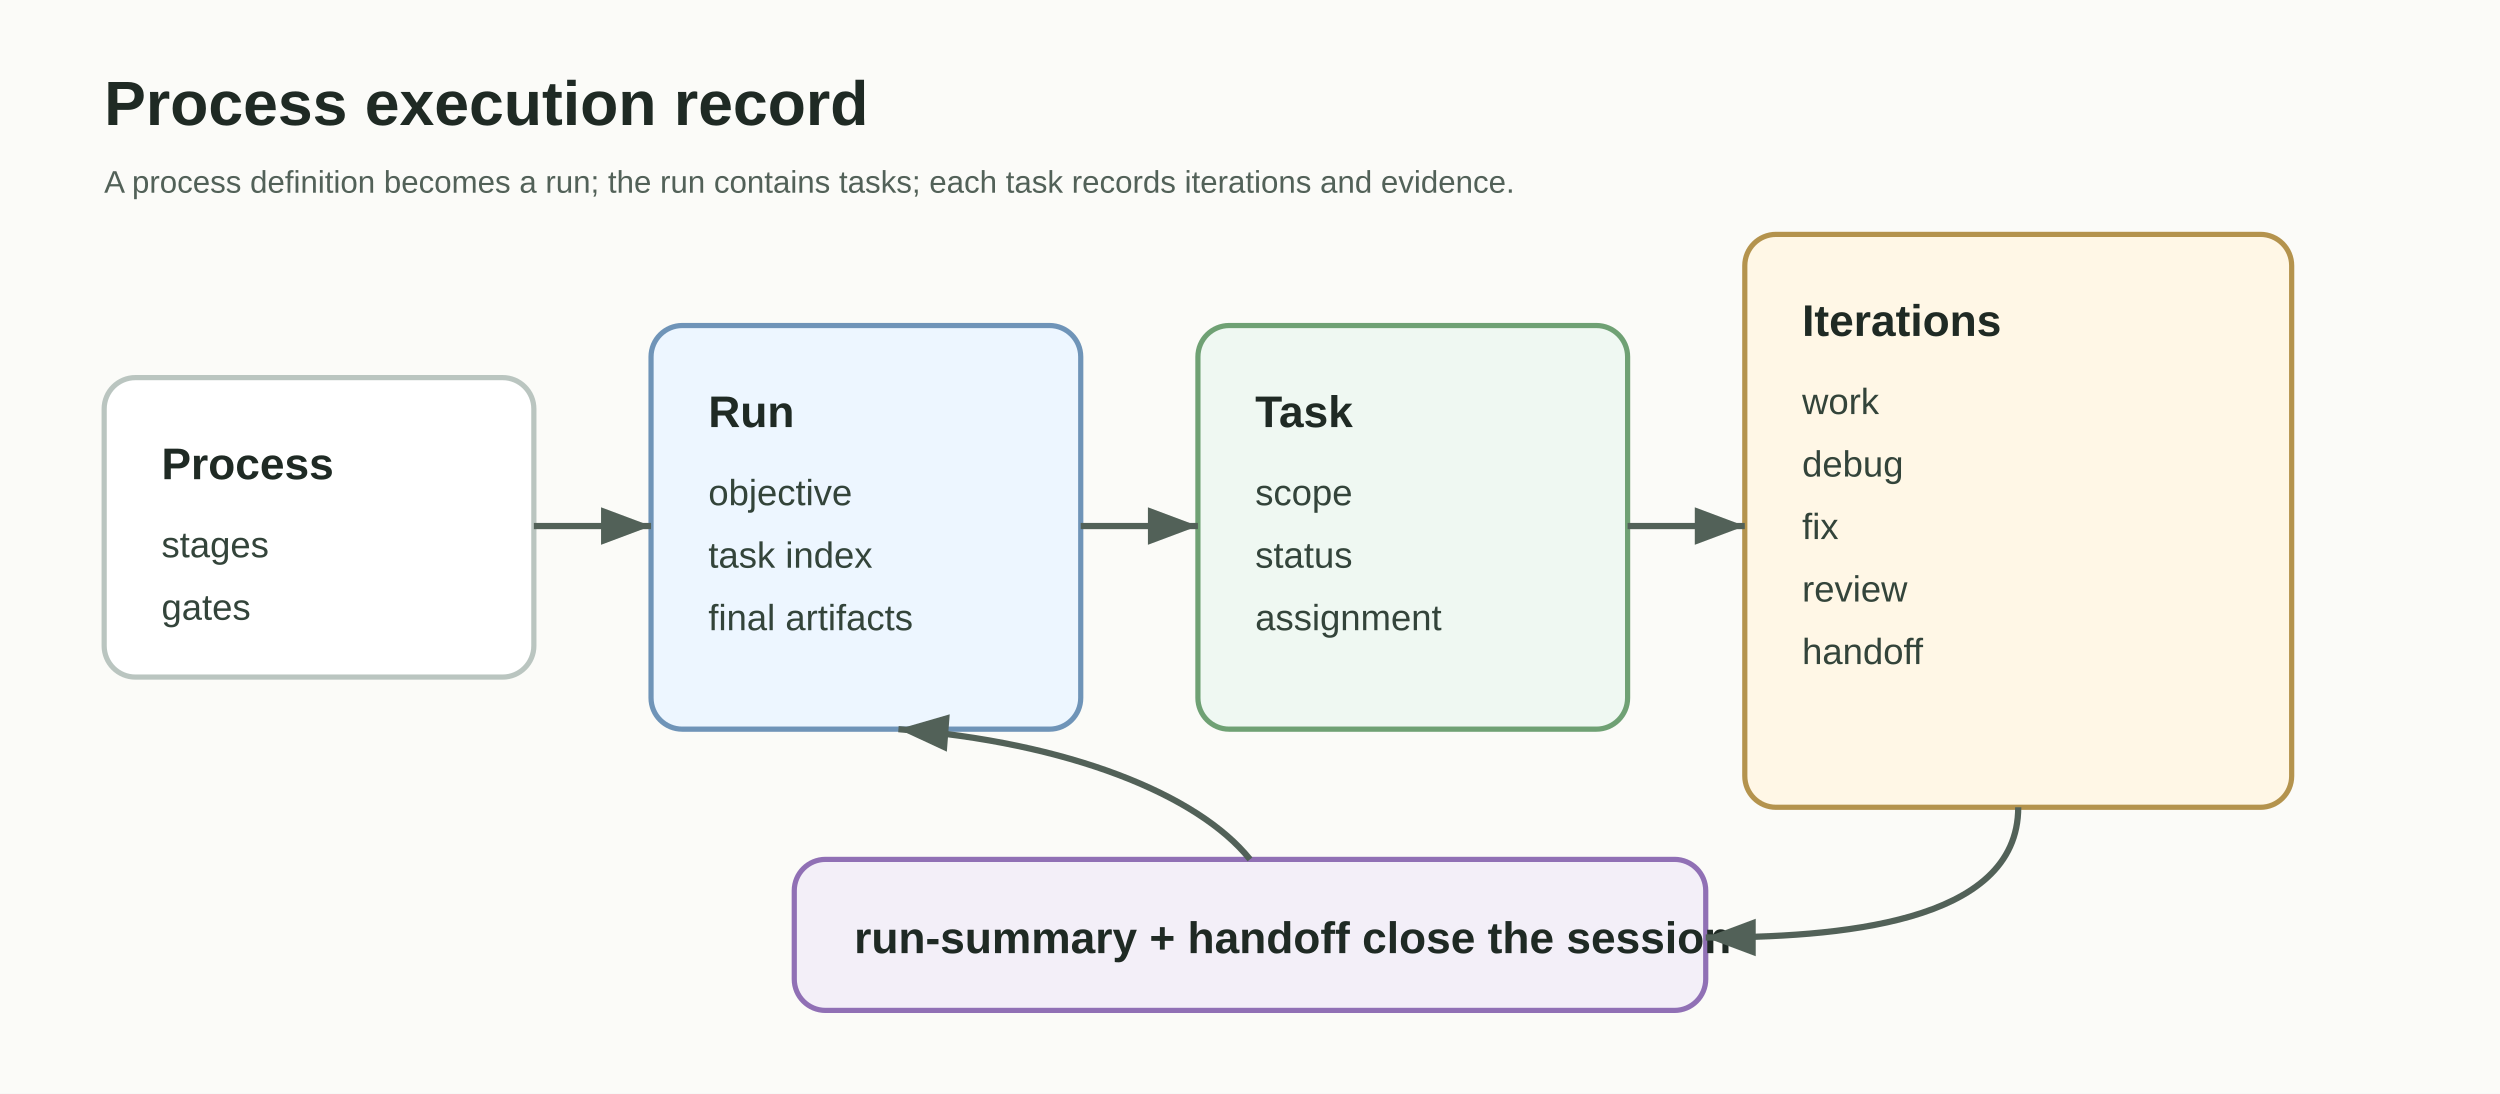
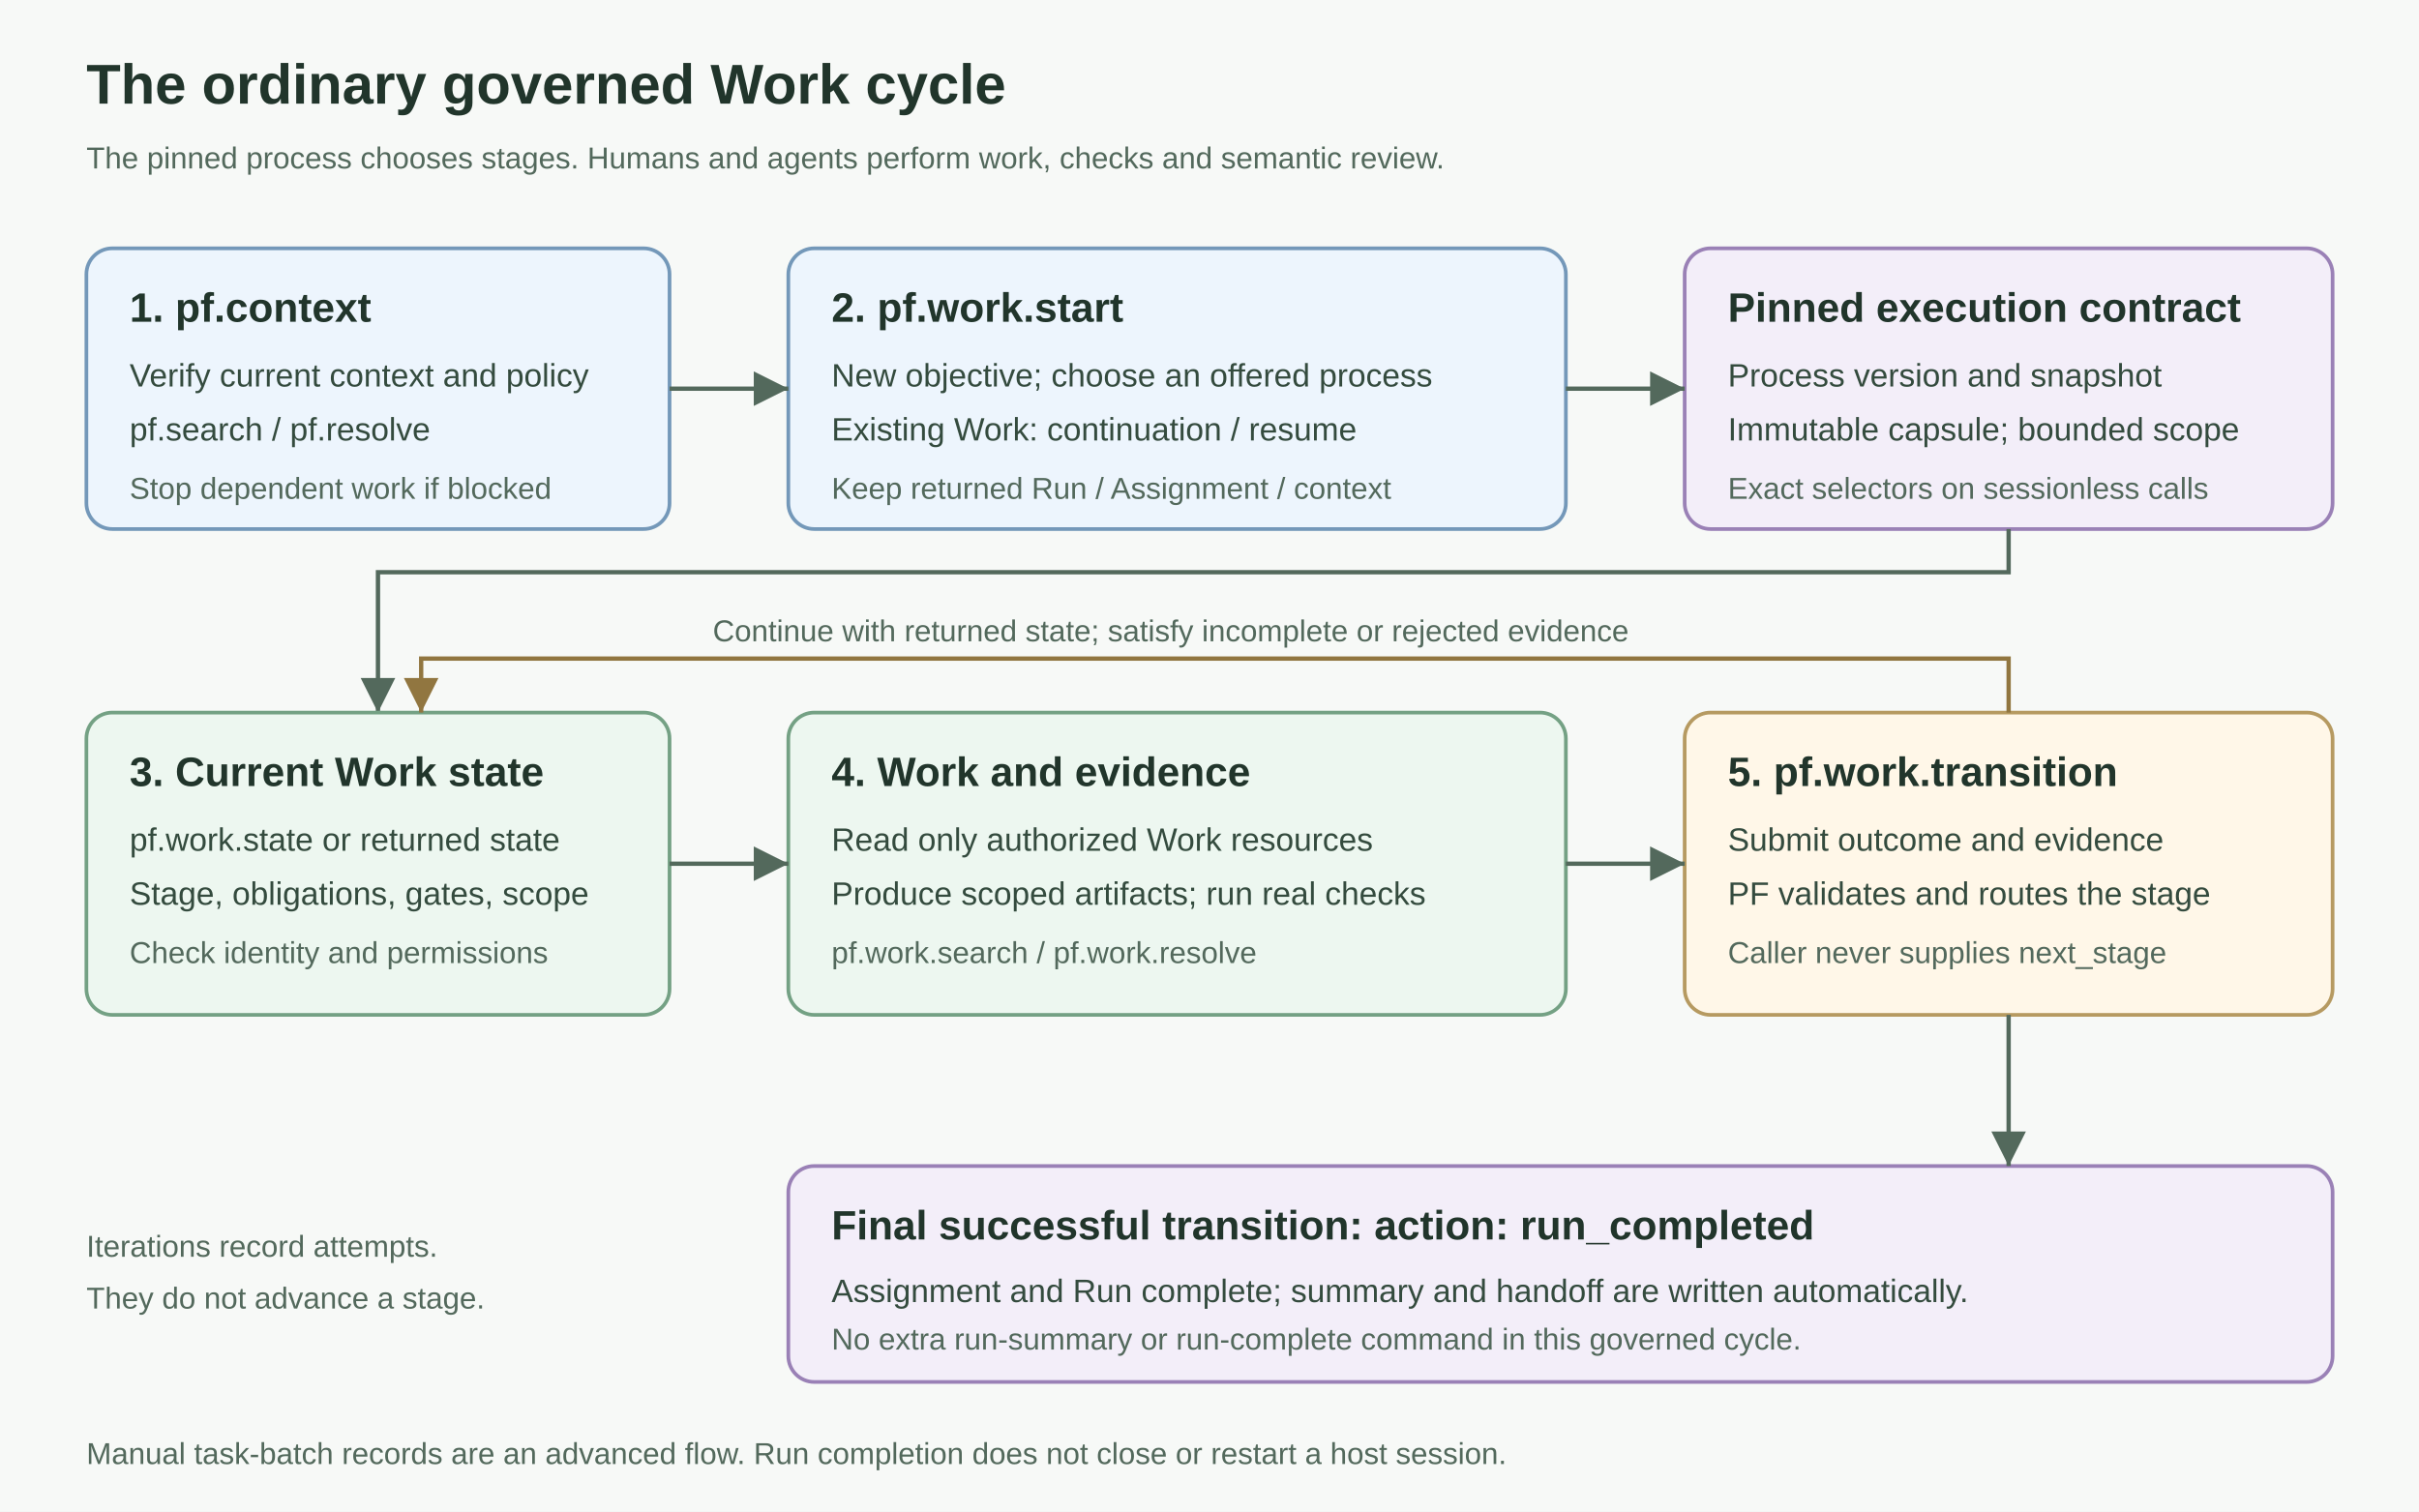
- <svg xmlns="http://www.w3.org/2000/svg" width="960" height="420" viewBox="0 0 960 420" role="img" aria-labelledby="title desc">
+ <svg xmlns="http://www.w3.org/2000/svg" width="1120" height="700" viewBox="0 0 1120 700" role="img" aria-labelledby="title desc">
  <style>
-     .bg { fill: #fbfbf8; }
-     .box { fill: #ffffff; stroke: #bac5c0; stroke-width: 2; rx: 12; }
-     .run { fill: #edf6ff; stroke: #6f94b8; }
-     .task { fill: #eff8f2; stroke: #6fa174; }
-     .iter { fill: #fff7e6; stroke: #b4934d; }
-     .done { fill: #f3eff8; stroke: #9070b5; }
-     .title { font: 700 24px Arial, sans-serif; fill: #1f2a24; }
-     .label { font: 700 17px Arial, sans-serif; fill: #1f2a24; }
-     .text { font: 14px Arial, sans-serif; fill: #33443a; }
-     .small { font: 12px Arial, sans-serif; fill: #526158; }
-     .arrow { fill: none; stroke: #526158; stroke-width: 2.4; marker-end: url(#arrow); }
-   </style>
+ .bg { fill: #f7f9f7; }
+ .card { fill: #fff; stroke: #aabbb1; stroke-width: 1.7; }
+ .blue { fill: #edf5fd; stroke: #7498b9; }
+ .green { fill: #edf7f0; stroke: #74a184; }
+ .gold { fill: #fff7e8; stroke: #b69a61; }
+ .purple { fill: #f3eef9; stroke: #9a81b6; }
+ .title { font: 700 26px Arial, sans-serif; fill: #21352b; }
+ .label { font: 700 19px Arial, sans-serif; fill: #21352b; }
+ .text { font: 15px Arial, sans-serif; fill: #344b3e; }
+ .small { font: 14px Arial, sans-serif; fill: #53695c; }
+ .arrow { fill: none; stroke: #53695c; stroke-width: 2; marker-end: url(#arrow); }
+ .loop { fill: none; stroke: #917640; stroke-width: 2; marker-end: url(#gold-arrow); }
+ </style>
  <defs>
-     <marker id="arrow" markerWidth="10" markerHeight="10" refX="8" refY="3" orient="auto" markerUnits="strokeWidth">
-       <path d="M0,0 L8,3 L0,6 Z" fill="#526158" />
+     <marker id="arrow" markerWidth="9" markerHeight="8" refX="8" refY="4" orient="auto">
+       <path d="M0 0 L8 4 L0 8 Z" fill="#53695c" />
+     </marker>
+     <marker id="gold-arrow" markerWidth="9" markerHeight="8" refX="8" refY="4" orient="auto">
+       <path d="M0 0 L8 4 L0 8 Z" fill="#917640" />
    </marker>
  </defs>
-   <rect class="bg" width="960" height="420" />
-   <text class="title" x="40" y="48">Process execution record</text>
-   <text class="small" x="40" y="74">A process definition becomes a run; the run contains tasks; each task records iterations and evidence.</text>
-   <rect class="box" x="40" y="145" width="165" height="115" rx="12" />
-   <text class="label" x="62" y="184">Process</text>
-   <text class="text" x="62" y="214">stages</text>
-   <text class="text" x="62" y="238">gates</text>
-   <rect class="box run" x="250" y="125" width="165" height="155" rx="12" />
-   <text class="label" x="272" y="164">Run</text>
-   <text class="text" x="272" y="194">objective</text>
-   <text class="text" x="272" y="218">task index</text>
-   <text class="text" x="272" y="242">final artifacts</text>
-   <rect class="box task" x="460" y="125" width="165" height="155" rx="12" />
-   <text class="label" x="482" y="164">Task</text>
-   <text class="text" x="482" y="194">scope</text>
-   <text class="text" x="482" y="218">status</text>
-   <text class="text" x="482" y="242">assignment</text>
-   <rect class="box iter" x="670" y="90" width="210" height="220" rx="12" />
-   <text class="label" x="692" y="129">Iterations</text>
-   <text class="text" x="692" y="159">work</text>
-   <text class="text" x="692" y="183">debug</text>
-   <text class="text" x="692" y="207">fix</text>
-   <text class="text" x="692" y="231">review</text>
-   <text class="text" x="692" y="255">handoff</text>
-   <rect class="box done" x="305" y="330" width="350" height="58" rx="12" />
-   <text class="label" x="328" y="366">run-summary + handoff close the session</text>
-   <path class="arrow" d="M205 202 L250 202" />
-   <path class="arrow" d="M415 202 L460 202" />
-   <path class="arrow" d="M625 202 L670 202" />
-   <path class="arrow" d="M775 310 C775 355, 705 360, 655 360" />
-   <path class="arrow" d="M480 330 C460 305, 410 285, 345 280" />
+   <rect class="bg" width="1120" height="700" />
+   <text class="title" x="40" y="48">The ordinary governed Work cycle</text>
+   <text class="small" x="40" y="78">The pinned process chooses stages. Humans and agents perform work, checks and semantic review.</text>
+   <rect class="card blue" x="40" y="115" width="270" height="130" rx="12" />
+   <text class="label" x="60" y="149">1. pf.context</text>
+   <text class="text" x="60" y="179">Verify current context and policy</text>
+   <text class="text" x="60" y="204">pf.search / pf.resolve</text>
+   <text class="small" x="60" y="231">Stop dependent work if blocked</text>
+   <rect class="card blue" x="365" y="115" width="360" height="130" rx="12" />
+   <text class="label" x="385" y="149">2. pf.work.start</text>
+   <text class="text" x="385" y="179">New objective; choose an offered process</text>
+   <text class="text" x="385" y="204">Existing Work: continuation / resume</text>
+   <text class="small" x="385" y="231">Keep returned Run / Assignment / context</text>
+   <rect class="card purple" x="780" y="115" width="300" height="130" rx="12" />
+   <text class="label" x="800" y="149">Pinned execution contract</text>
+   <text class="text" x="800" y="179">Process version and snapshot</text>
+   <text class="text" x="800" y="204">Immutable capsule; bounded scope</text>
+   <text class="small" x="800" y="231">Exact selectors on sessionless calls</text>
+   <path class="arrow" d="M310 180 H365" />
+   <path class="arrow" d="M725 180 H780" />
+   <path class="arrow" d="M930 245 V265 H175 V330" />
+   <rect class="card green" x="40" y="330" width="270" height="140" rx="12" />
+   <text class="label" x="60" y="364">3. Current Work state</text>
+   <text class="text" x="60" y="394">pf.work.state or returned state</text>
+   <text class="text" x="60" y="419">Stage, obligations, gates, scope</text>
+   <text class="small" x="60" y="446">Check identity and permissions</text>
+   <rect class="card green" x="365" y="330" width="360" height="140" rx="12" />
+   <text class="label" x="385" y="364">4. Work and evidence</text>
+   <text class="text" x="385" y="394">Read only authorized Work resources</text>
+   <text class="text" x="385" y="419">Produce scoped artifacts; run real checks</text>
+   <text class="small" x="385" y="446">pf.work.search / pf.work.resolve</text>
+   <rect class="card gold" x="780" y="330" width="300" height="140" rx="12" />
+   <text class="label" x="800" y="364">5. pf.work.transition</text>
+   <text class="text" x="800" y="394">Submit outcome and evidence</text>
+   <text class="text" x="800" y="419">PF validates and routes the stage</text>
+   <text class="small" x="800" y="446">Caller never supplies next_stage</text>
+   <path class="arrow" d="M310 400 H365" />
+   <path class="arrow" d="M725 400 H780" />
+   <path class="loop" d="M930 330 V305 H195 V330" />
+   <text class="small" x="330" y="297">Continue with returned state; satisfy incomplete or rejected evidence</text>
+   <rect class="card purple" x="365" y="540" width="715" height="100" rx="12" />
+   <text class="label" x="385" y="574">Final successful transition: action: run_completed</text>
+   <text class="text" x="385" y="603">Assignment and Run complete; summary and handoff are written automatically.</text>
+   <text class="small" x="385" y="625">No extra run-summary or run-complete command in this governed cycle.</text>
+   <path class="arrow" d="M930 470 V540" />
+   <text class="small" x="40" y="582">Iterations record attempts.</text>
+   <text class="small" x="40" y="606">They do not advance a stage.</text>
+   <text class="small" x="40" y="678">Manual task-batch records are an advanced flow. Run completion does not close or restart a host session.</text>
</svg>
